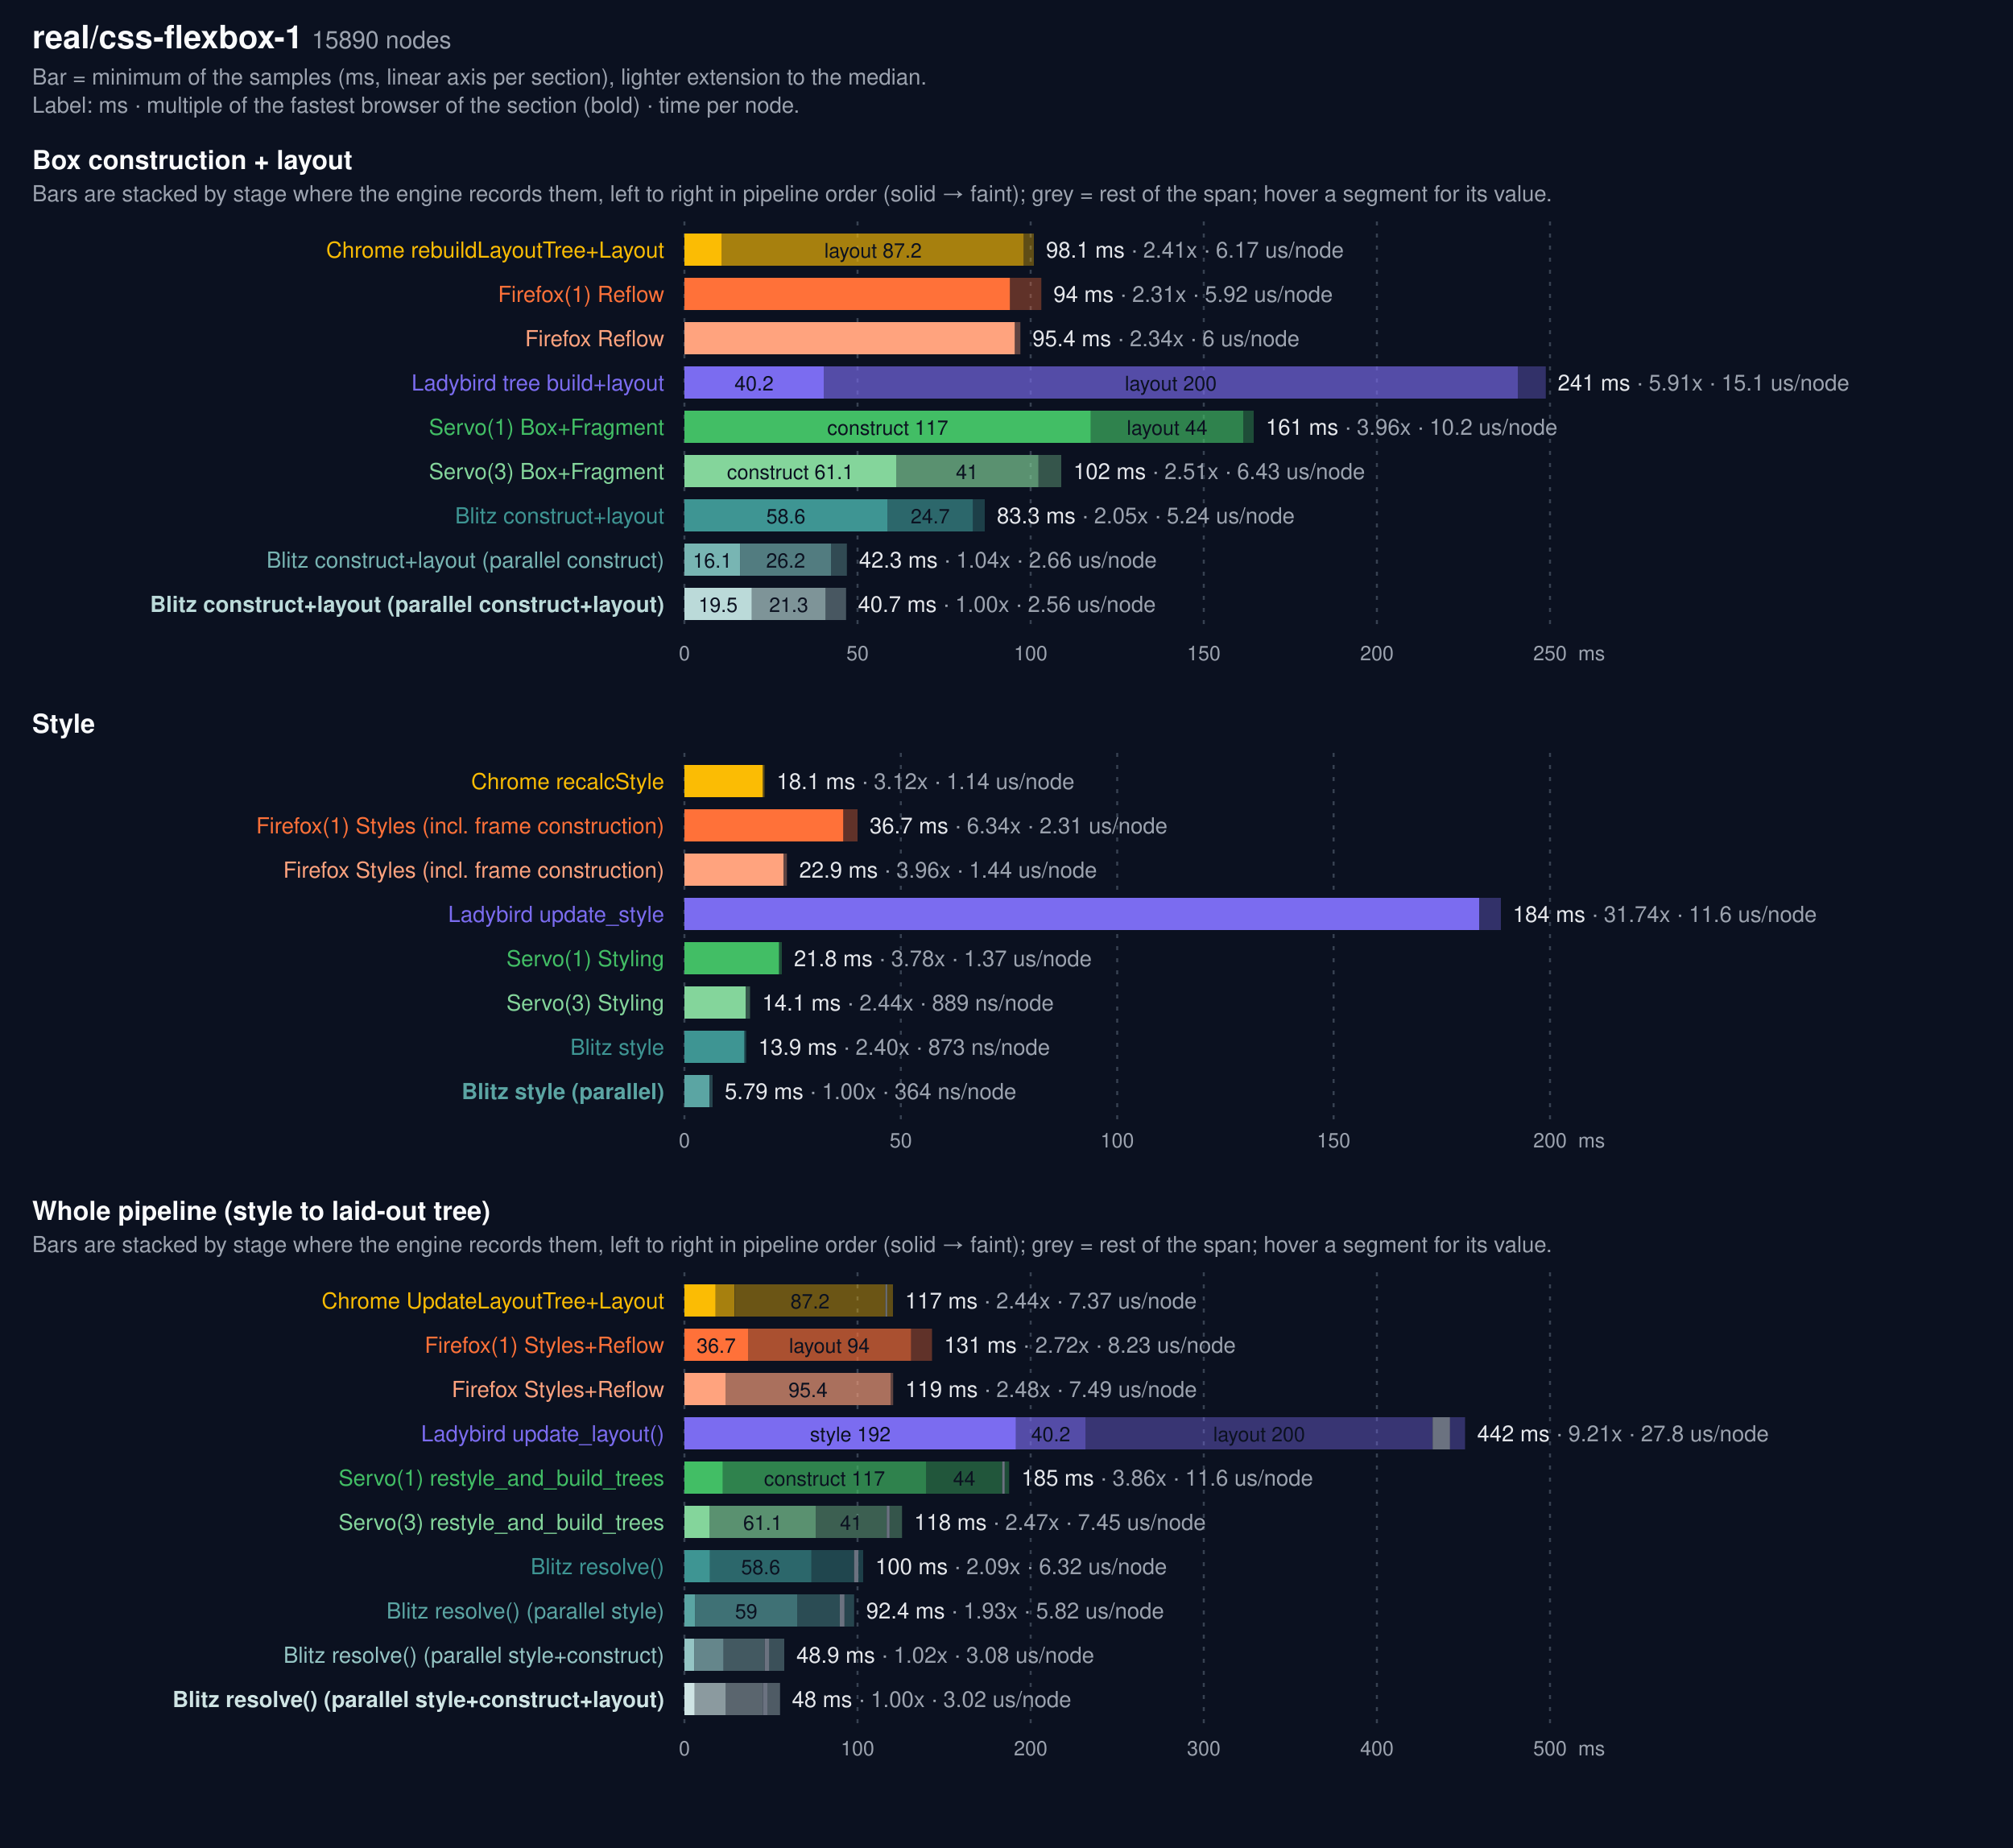
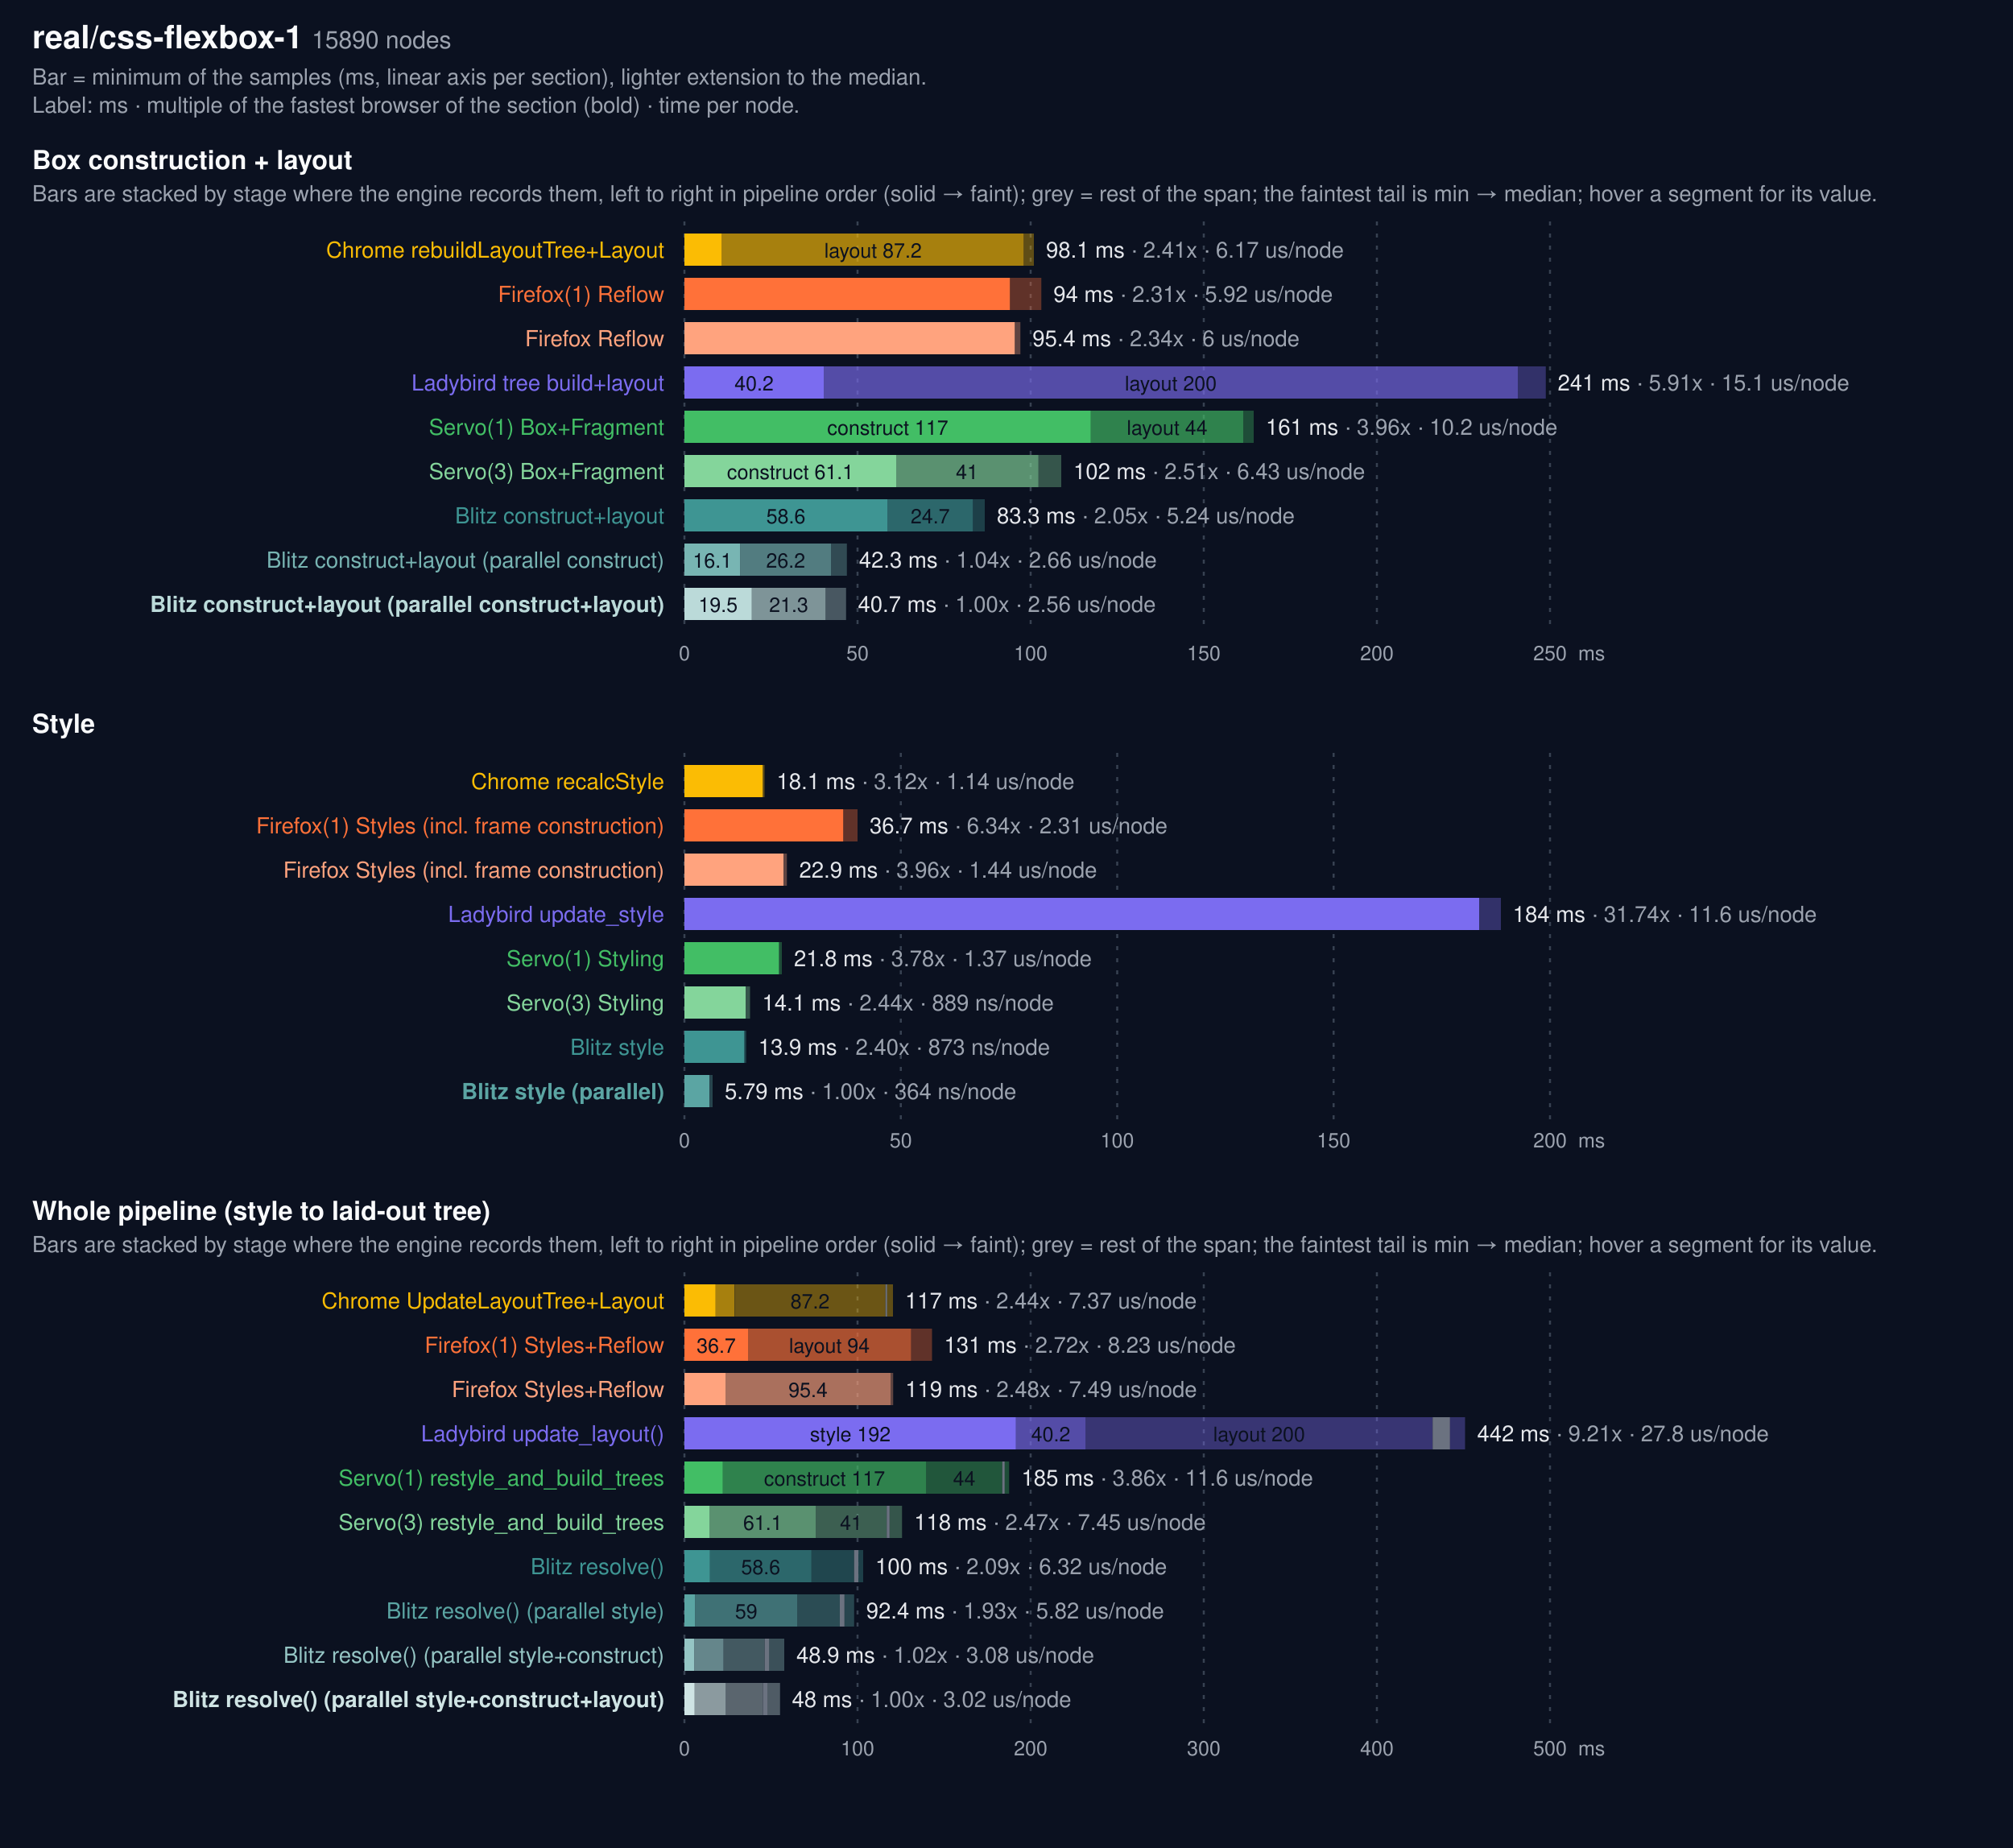
<svg xmlns="http://www.w3.org/2000/svg" width="1000" height="918" viewBox="0 0 1000 918" font-family="system-ui, -apple-system, Segoe UI, Helvetica, Arial, sans-serif">
  <rect width="1000" height="918" fill="#0b1120" />
  <text x="16" y="24" fill="#f9fafb" font-size="16" font-weight="600">real/css-flexbox-1 <tspan fill="#9ca3af" font-size="12" font-weight="400">15890 nodes</tspan>
  </text>
  <text x="16" y="42" fill="#9ca3af" font-size="11">Bar = minimum of the samples (ms, linear axis per section), lighter extension to the median.</text>
  <text x="16" y="56" fill="#9ca3af" font-size="11">Label: ms · multiple of the fastest browser of the section (bold) · time per node.</text>
  <text x="16" y="84" fill="#f9fafb" font-size="13" font-weight="600">Box construction + layout</text>
-   <text x="16" y="100" fill="#9ca3af" font-size="11">Bars are stacked by stage where the engine records them, left to right in pipeline order (solid → faint); grey = rest of the span; hover a segment for its value.</text>
+   <text x="16" y="100" fill="#9ca3af" font-size="11">Bars are stacked by stage where the engine records them, left to right in pipeline order (solid → faint); grey = rest of the span; the faintest tail is min → median; hover a segment for its value.</text>
  <line x1="340.0" x2="340.0" y1="110" y2="314" stroke="#374151" stroke-dasharray="2 4" />
  <text x="340.0" y="328" fill="#9ca3af" font-size="10" text-anchor="middle">0</text>
  <line x1="426.0" x2="426.0" y1="110" y2="314" stroke="#374151" stroke-dasharray="2 4" />
  <text x="426.0" y="328" fill="#9ca3af" font-size="10" text-anchor="middle">50</text>
  <line x1="512.0" x2="512.0" y1="110" y2="314" stroke="#374151" stroke-dasharray="2 4" />
  <text x="512.0" y="328" fill="#9ca3af" font-size="10" text-anchor="middle">100</text>
  <line x1="598.0" x2="598.0" y1="110" y2="314" stroke="#374151" stroke-dasharray="2 4" />
  <text x="598.0" y="328" fill="#9ca3af" font-size="10" text-anchor="middle">150</text>
  <line x1="684.0" x2="684.0" y1="110" y2="314" stroke="#374151" stroke-dasharray="2 4" />
  <text x="684.0" y="328" fill="#9ca3af" font-size="10" text-anchor="middle">200</text>
  <line x1="770.0" x2="770.0" y1="110" y2="314" stroke="#374151" stroke-dasharray="2 4" />
  <text x="770.0" y="328" fill="#9ca3af" font-size="10" text-anchor="middle">250</text>
  <text x="784" y="328" fill="#9ca3af" font-size="10">ms</text>
  <text x="330" y="128" fill="#FBBC04" font-size="11" text-anchor="end">Chrome rebuildLayoutTree+Layout</text>
  <rect x="340.0" y="116" width="18.6" height="16" fill="#FBBC04" opacity="1.0" />
  <rect x="358.6" y="116" width="150.0" height="16" fill="#FBBC04" opacity="0.65" />
  <text x="433.7" y="128" fill="#0b1120" font-size="10" text-anchor="middle">layout 87.2</text>
  <rect x="508.7" y="116" width="4.9" height="16" fill="#FBBC04" opacity="0.35" />
  <text x="519.6" y="128" fill="#e5e7eb" font-size="11">98.1 ms <tspan fill="#9ca3af">· 2.41x · 6.17 us/node</tspan>
  </text>
  <text x="330" y="150" fill="#FF7139" font-size="11" text-anchor="end">Firefox(1) Reflow</text>
  <rect x="340" y="138" width="161.7" height="16" fill="#FF7139" />
  <rect x="501.7" y="138" width="15.6" height="16" fill="#FF7139" opacity="0.35" />
  <text x="523.3" y="150" fill="#e5e7eb" font-size="11">94 ms <tspan fill="#9ca3af">· 2.31x · 5.92 us/node</tspan>
  </text>
  <text x="330" y="172" fill="#ffa37e" font-size="11" text-anchor="end">Firefox Reflow</text>
  <rect x="340" y="160" width="164.1" height="16" fill="#ffa37e" />
  <rect x="504.1" y="160" width="2.8" height="16" fill="#ffa37e" opacity="0.35" />
  <text x="512.9" y="172" fill="#e5e7eb" font-size="11">95.4 ms <tspan fill="#9ca3af">· 2.34x · 6 us/node</tspan>
  </text>
  <text x="330" y="194" fill="#7B6CF0" font-size="11" text-anchor="end">Ladybird tree build+layout</text>
  <rect x="340.0" y="182" width="69.2" height="16" fill="#7B6CF0" opacity="1.0" />
  <text x="374.6" y="194" fill="#0b1120" font-size="10" text-anchor="middle">40.2</text>
  <rect x="409.2" y="182" width="344.8" height="16" fill="#7B6CF0" opacity="0.65" />
  <text x="581.6" y="194" fill="#0b1120" font-size="10" text-anchor="middle">layout 200</text>
  <rect x="754.0" y="182" width="13.9" height="16" fill="#7B6CF0" opacity="0.35" />
  <text x="773.8" y="194" fill="#e5e7eb" font-size="11">241 ms <tspan fill="#9ca3af">· 5.91x · 15.1 us/node</tspan>
  </text>
  <text x="330" y="216" fill="#42BE65" font-size="11" text-anchor="end">Servo(1) Box+Fragment</text>
  <rect x="340.0" y="204" width="201.9" height="16" fill="#42BE65" opacity="1.0" />
  <text x="441.0" y="216" fill="#0b1120" font-size="10" text-anchor="middle">construct 117</text>
  <rect x="541.9" y="204" width="75.7" height="16" fill="#42BE65" opacity="0.65" />
  <text x="579.8" y="216" fill="#0b1120" font-size="10" text-anchor="middle">layout 44</text>
  <rect x="617.6" y="204" width="5.2" height="16" fill="#42BE65" opacity="0.35" />
  <text x="628.8" y="216" fill="#e5e7eb" font-size="11">161 ms <tspan fill="#9ca3af">· 3.96x · 10.2 us/node</tspan>
  </text>
  <text x="330" y="238" fill="#84d59b" font-size="11" text-anchor="end">Servo(3) Box+Fragment</text>
  <rect x="340.0" y="226" width="105.2" height="16" fill="#84d59b" opacity="1.0" />
  <text x="392.6" y="238" fill="#0b1120" font-size="10" text-anchor="middle">construct 61.1</text>
  <rect x="445.2" y="226" width="70.6" height="16" fill="#84d59b" opacity="0.65" />
  <text x="480.4" y="238" fill="#0b1120" font-size="10" text-anchor="middle">41</text>
  <rect x="515.7" y="226" width="11.5" height="16" fill="#84d59b" opacity="0.35" />
  <text x="533.2" y="238" fill="#e5e7eb" font-size="11">102 ms <tspan fill="#9ca3af">· 2.51x · 6.43 us/node</tspan>
  </text>
  <text x="330" y="260" fill="#3E9593" font-size="11" text-anchor="end">Blitz construct+layout</text>
  <rect x="340.0" y="248" width="100.8" height="16" fill="#3E9593" opacity="1.0" />
  <text x="390.4" y="260" fill="#0b1120" font-size="10" text-anchor="middle">58.6</text>
  <rect x="440.8" y="248" width="42.5" height="16" fill="#3E9593" opacity="0.65" />
  <text x="462.1" y="260" fill="#0b1120" font-size="10" text-anchor="middle">24.7</text>
  <rect x="483.3" y="248" width="5.9" height="16" fill="#3E9593" opacity="0.35" />
  <text x="495.2" y="260" fill="#e5e7eb" font-size="11">83.3 ms <tspan fill="#9ca3af">· 2.05x · 5.24 us/node</tspan>
  </text>
  <text x="330" y="282" fill="#78b5b3" font-size="11" text-anchor="end">Blitz construct+layout (parallel construct)</text>
  <rect x="340.0" y="270" width="27.7" height="16" fill="#78b5b3" opacity="1.0" />
  <text x="353.9" y="282" fill="#0b1120" font-size="10" text-anchor="middle">16.1</text>
  <rect x="367.7" y="270" width="45.1" height="16" fill="#78b5b3" opacity="0.65" />
  <text x="390.3" y="282" fill="#0b1120" font-size="10" text-anchor="middle">26.2</text>
  <rect x="412.8" y="270" width="7.9" height="16" fill="#78b5b3" opacity="0.35" />
  <text x="426.7" y="282" fill="#e5e7eb" font-size="11">42.3 ms <tspan fill="#9ca3af">· 1.04x · 2.66 us/node</tspan>
  </text>
  <text x="330" y="304" fill="#bbdad9" font-size="11" text-anchor="end" font-weight="700">Blitz construct+layout (parallel construct+layout)</text>
  <rect x="340.0" y="292" width="33.5" height="16" fill="#bbdad9" opacity="1.0" />
  <text x="356.7" y="304" fill="#0b1120" font-size="10" text-anchor="middle">19.5</text>
  <rect x="373.5" y="292" width="36.6" height="16" fill="#bbdad9" opacity="0.65" />
  <text x="391.8" y="304" fill="#0b1120" font-size="10" text-anchor="middle">21.3</text>
  <rect x="410.1" y="292" width="10.2" height="16" fill="#bbdad9" opacity="0.35" />
  <text x="426.2" y="304" fill="#e5e7eb" font-size="11">40.7 ms <tspan fill="#9ca3af">· 1.00x · 2.56 us/node</tspan>
  </text>
  <text x="16" y="364" fill="#f9fafb" font-size="13" font-weight="600">Style</text>
  <line x1="340.0" x2="340.0" y1="374" y2="556" stroke="#374151" stroke-dasharray="2 4" />
  <text x="340.0" y="570" fill="#9ca3af" font-size="10" text-anchor="middle">0</text>
  <line x1="447.5" x2="447.5" y1="374" y2="556" stroke="#374151" stroke-dasharray="2 4" />
  <text x="447.5" y="570" fill="#9ca3af" font-size="10" text-anchor="middle">50</text>
  <line x1="555.0" x2="555.0" y1="374" y2="556" stroke="#374151" stroke-dasharray="2 4" />
  <text x="555.0" y="570" fill="#9ca3af" font-size="10" text-anchor="middle">100</text>
  <line x1="662.5" x2="662.5" y1="374" y2="556" stroke="#374151" stroke-dasharray="2 4" />
  <text x="662.5" y="570" fill="#9ca3af" font-size="10" text-anchor="middle">150</text>
  <line x1="770.0" x2="770.0" y1="374" y2="556" stroke="#374151" stroke-dasharray="2 4" />
  <text x="770.0" y="570" fill="#9ca3af" font-size="10" text-anchor="middle">200</text>
  <text x="784" y="570" fill="#9ca3af" font-size="10">ms</text>
  <text x="330" y="392" fill="#FBBC04" font-size="11" text-anchor="end">Chrome recalcStyle</text>
  <rect x="340" y="380" width="38.9" height="16" fill="#FBBC04" />
  <rect x="378.9" y="380" width="0.9" height="16" fill="#FBBC04" opacity="0.35" />
  <text x="385.8" y="392" fill="#e5e7eb" font-size="11">18.1 ms <tspan fill="#9ca3af">· 3.12x · 1.14 us/node</tspan>
  </text>
  <text x="330" y="414" fill="#FF7139" font-size="11" text-anchor="end">Firefox(1) Styles (incl. frame construction)</text>
  <rect x="340" y="402" width="78.9" height="16" fill="#FF7139" />
  <rect x="418.9" y="402" width="7.1" height="16" fill="#FF7139" opacity="0.35" />
  <text x="432.0" y="414" fill="#e5e7eb" font-size="11">36.7 ms <tspan fill="#9ca3af">· 6.34x · 2.31 us/node</tspan>
  </text>
  <text x="330" y="436" fill="#ffa37e" font-size="11" text-anchor="end">Firefox Styles (incl. frame construction)</text>
  <rect x="340" y="424" width="49.2" height="16" fill="#ffa37e" />
  <rect x="389.2" y="424" width="1.7" height="16" fill="#ffa37e" opacity="0.35" />
  <text x="397.0" y="436" fill="#e5e7eb" font-size="11">22.9 ms <tspan fill="#9ca3af">· 3.96x · 1.44 us/node</tspan>
  </text>
  <text x="330" y="458" fill="#7B6CF0" font-size="11" text-anchor="end">Ladybird update_style</text>
  <rect x="340" y="446" width="394.8" height="16" fill="#7B6CF0" />
  <rect x="734.8" y="446" width="10.8" height="16" fill="#7B6CF0" opacity="0.35" />
  <text x="751.5" y="458" fill="#e5e7eb" font-size="11">184 ms <tspan fill="#9ca3af">· 31.74x · 11.6 us/node</tspan>
  </text>
  <text x="330" y="480" fill="#42BE65" font-size="11" text-anchor="end">Servo(1) Styling</text>
  <rect x="340" y="468" width="47.0" height="16" fill="#42BE65" />
  <rect x="387.0" y="468" width="1.4" height="16" fill="#42BE65" opacity="0.35" />
  <text x="394.4" y="480" fill="#e5e7eb" font-size="11">21.8 ms <tspan fill="#9ca3af">· 3.78x · 1.37 us/node</tspan>
  </text>
  <text x="330" y="502" fill="#84d59b" font-size="11" text-anchor="end">Servo(3) Styling</text>
  <rect x="340" y="490" width="30.4" height="16" fill="#84d59b" />
  <rect x="370.4" y="490" width="2.2" height="16" fill="#84d59b" opacity="0.35" />
  <text x="378.6" y="502" fill="#e5e7eb" font-size="11">14.1 ms <tspan fill="#9ca3af">· 2.44x · 889 ns/node</tspan>
  </text>
  <text x="330" y="524" fill="#3E9593" font-size="11" text-anchor="end">Blitz style</text>
  <rect x="340" y="512" width="29.8" height="16" fill="#3E9593" />
  <rect x="369.8" y="512" width="0.9" height="16" fill="#3E9593" opacity="0.35" />
  <text x="376.7" y="524" fill="#e5e7eb" font-size="11">13.9 ms <tspan fill="#9ca3af">· 2.40x · 873 ns/node</tspan>
  </text>
  <text x="330" y="546" fill="#5ba5a3" font-size="11" text-anchor="end" font-weight="700">Blitz style (parallel)</text>
  <rect x="340" y="534" width="12.4" height="16" fill="#5ba5a3" />
  <rect x="352.4" y="534" width="1.6" height="16" fill="#5ba5a3" opacity="0.35" />
  <text x="360.0" y="546" fill="#e5e7eb" font-size="11">5.79 ms <tspan fill="#9ca3af">· 1.00x · 364 ns/node</tspan>
  </text>
  <text x="16" y="606" fill="#f9fafb" font-size="13" font-weight="600">Whole pipeline (style to laid-out tree)</text>
-   <text x="16" y="622" fill="#9ca3af" font-size="11">Bars are stacked by stage where the engine records them, left to right in pipeline order (solid → faint); grey = rest of the span; hover a segment for its value.</text>
+   <text x="16" y="622" fill="#9ca3af" font-size="11">Bars are stacked by stage where the engine records them, left to right in pipeline order (solid → faint); grey = rest of the span; the faintest tail is min → median; hover a segment for its value.</text>
  <line x1="340.0" x2="340.0" y1="632" y2="858" stroke="#374151" stroke-dasharray="2 4" />
  <text x="340.0" y="872" fill="#9ca3af" font-size="10" text-anchor="middle">0</text>
  <line x1="426.0" x2="426.0" y1="632" y2="858" stroke="#374151" stroke-dasharray="2 4" />
  <text x="426.0" y="872" fill="#9ca3af" font-size="10" text-anchor="middle">100</text>
  <line x1="512.0" x2="512.0" y1="632" y2="858" stroke="#374151" stroke-dasharray="2 4" />
  <text x="512.0" y="872" fill="#9ca3af" font-size="10" text-anchor="middle">200</text>
  <line x1="598.0" x2="598.0" y1="632" y2="858" stroke="#374151" stroke-dasharray="2 4" />
  <text x="598.0" y="872" fill="#9ca3af" font-size="10" text-anchor="middle">300</text>
  <line x1="684.0" x2="684.0" y1="632" y2="858" stroke="#374151" stroke-dasharray="2 4" />
  <text x="684.0" y="872" fill="#9ca3af" font-size="10" text-anchor="middle">400</text>
  <line x1="770.0" x2="770.0" y1="632" y2="858" stroke="#374151" stroke-dasharray="2 4" />
  <text x="770.0" y="872" fill="#9ca3af" font-size="10" text-anchor="middle">500</text>
  <text x="784" y="872" fill="#9ca3af" font-size="10">ms</text>
  <text x="330" y="650" fill="#FBBC04" font-size="11" text-anchor="end">Chrome UpdateLayoutTree+Layout</text>
  <rect x="340.0" y="638" width="15.5" height="16" fill="#FBBC04" opacity="1.0" />
  <rect x="355.5" y="638" width="9.3" height="16" fill="#FBBC04" opacity="0.65" />
  <rect x="364.9" y="638" width="75.0" height="16" fill="#FBBC04" opacity="0.4" />
  <text x="402.4" y="650" fill="#0b1120" font-size="10" text-anchor="middle">87.2</text>
  <rect x="439.9" y="638" width="0.8" height="16" fill="#6b7280" opacity="1.0" />
  <rect x="440.7" y="638" width="2.9" height="16" fill="#FBBC04" opacity="0.35" />
  <text x="449.6" y="650" fill="#e5e7eb" font-size="11">117 ms <tspan fill="#9ca3af">· 2.44x · 7.37 us/node</tspan>
  </text>
  <text x="330" y="672" fill="#FF7139" font-size="11" text-anchor="end">Firefox(1) Styles+Reflow</text>
  <rect x="340.0" y="660" width="31.6" height="16" fill="#FF7139" opacity="1.0" />
  <text x="355.8" y="672" fill="#0b1120" font-size="10" text-anchor="middle">36.7</text>
  <rect x="371.6" y="660" width="80.9" height="16" fill="#FF7139" opacity="0.65" />
  <text x="412.0" y="672" fill="#0b1120" font-size="10" text-anchor="middle">layout 94</text>
  <rect x="452.4" y="660" width="10.6" height="16" fill="#FF7139" opacity="0.35" />
  <text x="469.0" y="672" fill="#e5e7eb" font-size="11">131 ms <tspan fill="#9ca3af">· 2.72x · 8.23 us/node</tspan>
  </text>
  <text x="330" y="694" fill="#ffa37e" font-size="11" text-anchor="end">Firefox Styles+Reflow</text>
  <rect x="340.0" y="682" width="20.4" height="16" fill="#ffa37e" opacity="1.0" />
  <rect x="360.4" y="682" width="82.0" height="16" fill="#ffa37e" opacity="0.65" />
  <text x="401.4" y="694" fill="#0b1120" font-size="10" text-anchor="middle">95.4</text>
  <rect x="442.4" y="682" width="1.3" height="16" fill="#ffa37e" opacity="0.35" />
  <text x="449.7" y="694" fill="#e5e7eb" font-size="11">119 ms <tspan fill="#9ca3af">· 2.48x · 7.49 us/node</tspan>
  </text>
  <text x="330" y="716" fill="#7B6CF0" font-size="11" text-anchor="end">Ladybird update_layout()</text>
  <rect x="340.0" y="704" width="164.7" height="16" fill="#7B6CF0" opacity="1.0" />
  <text x="422.4" y="716" fill="#0b1120" font-size="10" text-anchor="middle">style 192</text>
  <rect x="504.7" y="704" width="34.6" height="16" fill="#7B6CF0" opacity="0.65" />
  <text x="522.0" y="716" fill="#0b1120" font-size="10" text-anchor="middle">40.2</text>
  <rect x="539.3" y="704" width="172.4" height="16" fill="#7B6CF0" opacity="0.4" />
  <text x="625.5" y="716" fill="#0b1120" font-size="10" text-anchor="middle">layout 200</text>
  <rect x="711.7" y="704" width="8.6" height="16" fill="#6b7280" opacity="1.0" />
  <rect x="720.3" y="704" width="7.5" height="16" fill="#7B6CF0" opacity="0.35" />
  <text x="733.8" y="716" fill="#e5e7eb" font-size="11">442 ms <tspan fill="#9ca3af">· 9.21x · 27.8 us/node</tspan>
  </text>
  <text x="330" y="738" fill="#42BE65" font-size="11" text-anchor="end">Servo(1) restyle_and_build_trees</text>
  <rect x="340.0" y="726" width="19.1" height="16" fill="#42BE65" opacity="1.0" />
  <rect x="359.1" y="726" width="101.0" height="16" fill="#42BE65" opacity="0.65" />
  <text x="409.6" y="738" fill="#0b1120" font-size="10" text-anchor="middle">construct 117</text>
  <rect x="460.1" y="726" width="37.8" height="16" fill="#42BE65" opacity="0.4" />
  <text x="479.0" y="738" fill="#0b1120" font-size="10" text-anchor="middle">44</text>
  <rect x="497.9" y="726" width="1.2" height="16" fill="#6b7280" opacity="1.0" />
  <rect x="499.1" y="726" width="2.2" height="16" fill="#42BE65" opacity="0.35" />
  <text x="507.4" y="738" fill="#e5e7eb" font-size="11">185 ms <tspan fill="#9ca3af">· 3.86x · 11.6 us/node</tspan>
  </text>
  <text x="330" y="760" fill="#84d59b" font-size="11" text-anchor="end">Servo(3) restyle_and_build_trees</text>
  <rect x="340.0" y="748" width="12.6" height="16" fill="#84d59b" opacity="1.0" />
  <rect x="352.6" y="748" width="52.6" height="16" fill="#84d59b" opacity="0.65" />
  <text x="378.9" y="760" fill="#0b1120" font-size="10" text-anchor="middle">61.1</text>
  <rect x="405.2" y="748" width="35.3" height="16" fill="#84d59b" opacity="0.4" />
  <text x="422.8" y="760" fill="#0b1120" font-size="10" text-anchor="middle">41</text>
  <rect x="440.5" y="748" width="1.4" height="16" fill="#6b7280" opacity="1.0" />
  <rect x="441.9" y="748" width="6.2" height="16" fill="#84d59b" opacity="0.35" />
  <text x="454.1" y="760" fill="#e5e7eb" font-size="11">118 ms <tspan fill="#9ca3af">· 2.47x · 7.45 us/node</tspan>
  </text>
  <text x="330" y="782" fill="#3E9593" font-size="11" text-anchor="end">Blitz resolve()</text>
  <rect x="340.0" y="770" width="12.7" height="16" fill="#3E9593" opacity="1.0" />
  <rect x="352.7" y="770" width="50.4" height="16" fill="#3E9593" opacity="0.65" />
  <text x="377.9" y="782" fill="#0b1120" font-size="10" text-anchor="middle">58.6</text>
  <rect x="403.1" y="770" width="21.2" height="16" fill="#3E9593" opacity="0.4" />
  <rect x="424.3" y="770" width="2.1" height="16" fill="#6b7280" opacity="1.0" />
  <rect x="426.4" y="770" width="2.4" height="16" fill="#3E9593" opacity="0.35" />
  <text x="434.8" y="782" fill="#e5e7eb" font-size="11">100 ms <tspan fill="#9ca3af">· 2.09x · 6.32 us/node</tspan>
  </text>
  <text x="330" y="804" fill="#5ba5a3" font-size="11" text-anchor="end">Blitz resolve() (parallel style)</text>
  <rect x="340.0" y="792" width="5.3" height="16" fill="#5ba5a3" opacity="1.0" />
  <rect x="345.3" y="792" width="50.7" height="16" fill="#5ba5a3" opacity="0.65" />
  <text x="370.7" y="804" fill="#0b1120" font-size="10" text-anchor="middle">59</text>
  <rect x="396.0" y="792" width="21.2" height="16" fill="#5ba5a3" opacity="0.4" />
  <rect x="417.2" y="792" width="2.3" height="16" fill="#6b7280" opacity="1.0" />
  <rect x="419.5" y="792" width="4.8" height="16" fill="#5ba5a3" opacity="0.35" />
  <text x="430.3" y="804" fill="#e5e7eb" font-size="11">92.4 ms <tspan fill="#9ca3af">· 1.93x · 5.82 us/node</tspan>
  </text>
  <text x="330" y="826" fill="#95c5c4" font-size="11" text-anchor="end">Blitz resolve() (parallel style+construct)</text>
  <rect x="340.0" y="814" width="4.9" height="16" fill="#95c5c4" opacity="1.0" />
  <rect x="344.9" y="814" width="14.5" height="16" fill="#95c5c4" opacity="0.65" />
  <rect x="359.4" y="814" width="20.5" height="16" fill="#95c5c4" opacity="0.4" />
  <rect x="379.9" y="814" width="2.2" height="16" fill="#6b7280" opacity="1.0" />
  <rect x="382.1" y="814" width="7.5" height="16" fill="#95c5c4" opacity="0.35" />
  <text x="395.6" y="826" fill="#e5e7eb" font-size="11">48.9 ms <tspan fill="#9ca3af">· 1.02x · 3.08 us/node</tspan>
  </text>
  <text x="330" y="848" fill="#cfe4e4" font-size="11" text-anchor="end" font-weight="700">Blitz resolve() (parallel style+construct+layout)</text>
  <rect x="340.0" y="836" width="5.1" height="16" fill="#cfe4e4" opacity="1.0" />
  <rect x="345.1" y="836" width="15.4" height="16" fill="#cfe4e4" opacity="0.65" />
  <rect x="360.5" y="836" width="18.5" height="16" fill="#cfe4e4" opacity="0.4" />
  <rect x="379.0" y="836" width="2.3" height="16" fill="#6b7280" opacity="1.0" />
  <rect x="381.3" y="836" width="6.2" height="16" fill="#cfe4e4" opacity="0.35" />
  <text x="393.4" y="848" fill="#e5e7eb" font-size="11">48 ms <tspan fill="#9ca3af">· 1.00x · 3.02 us/node</tspan>
  </text>
</svg>
